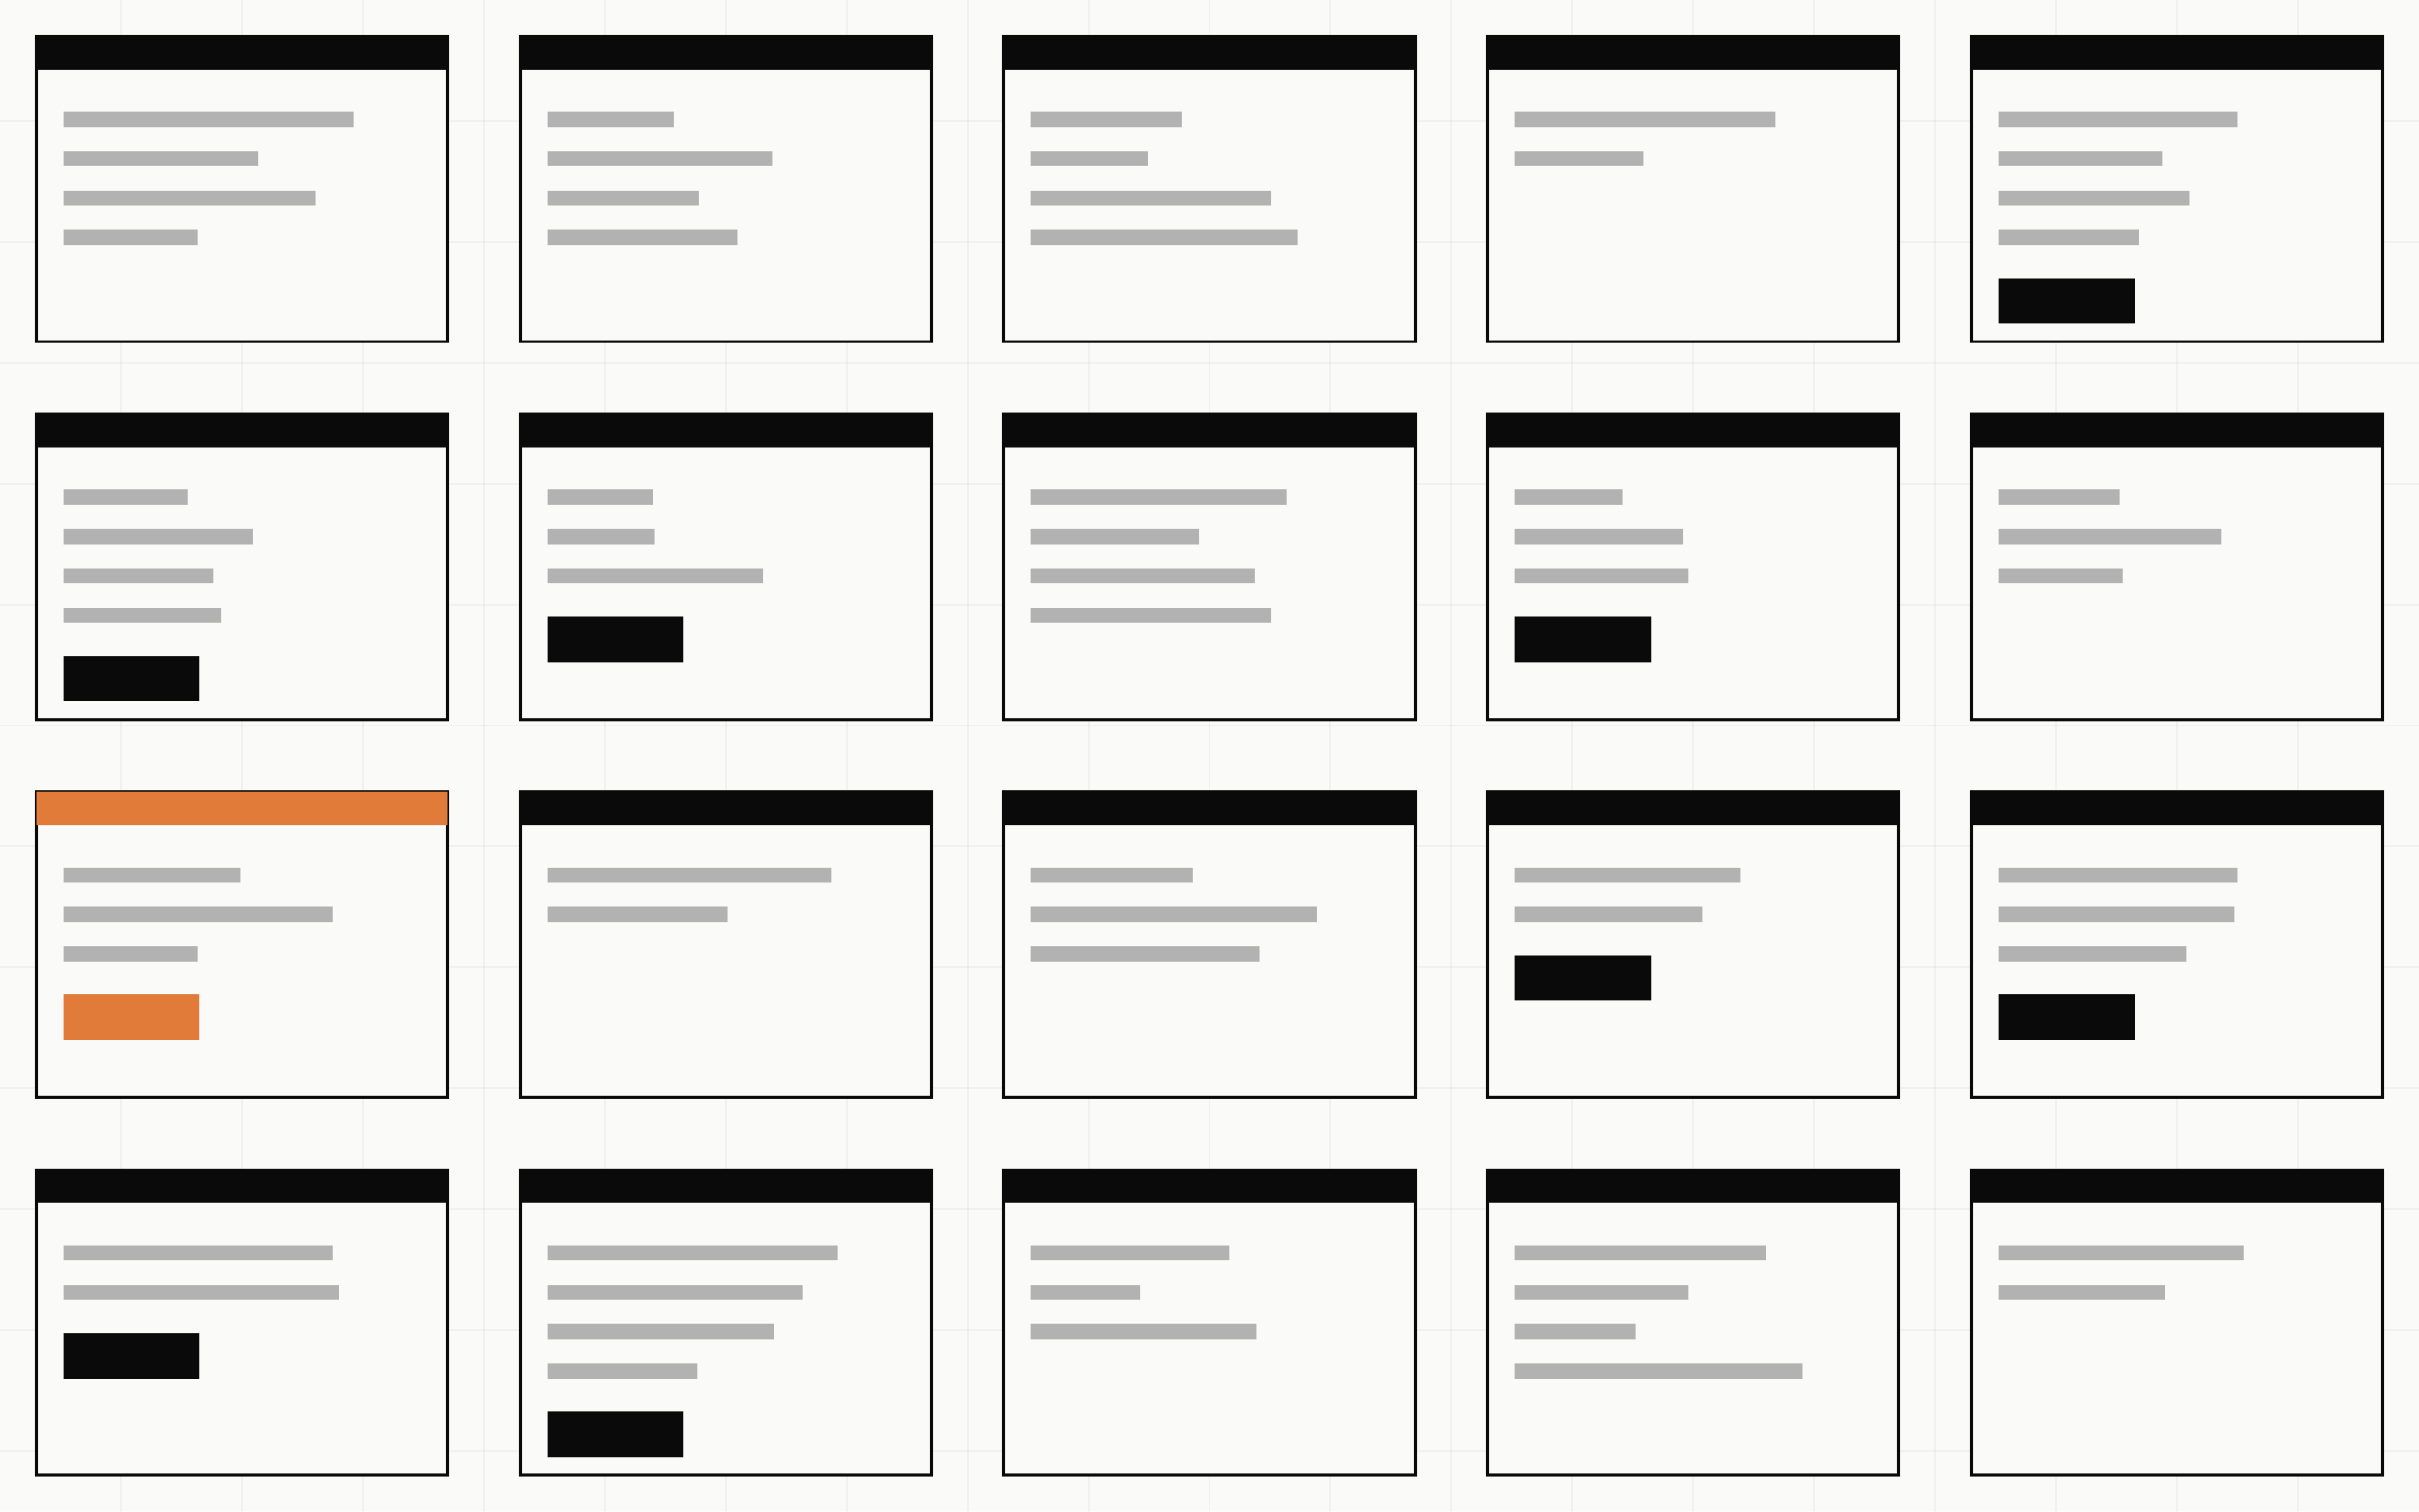
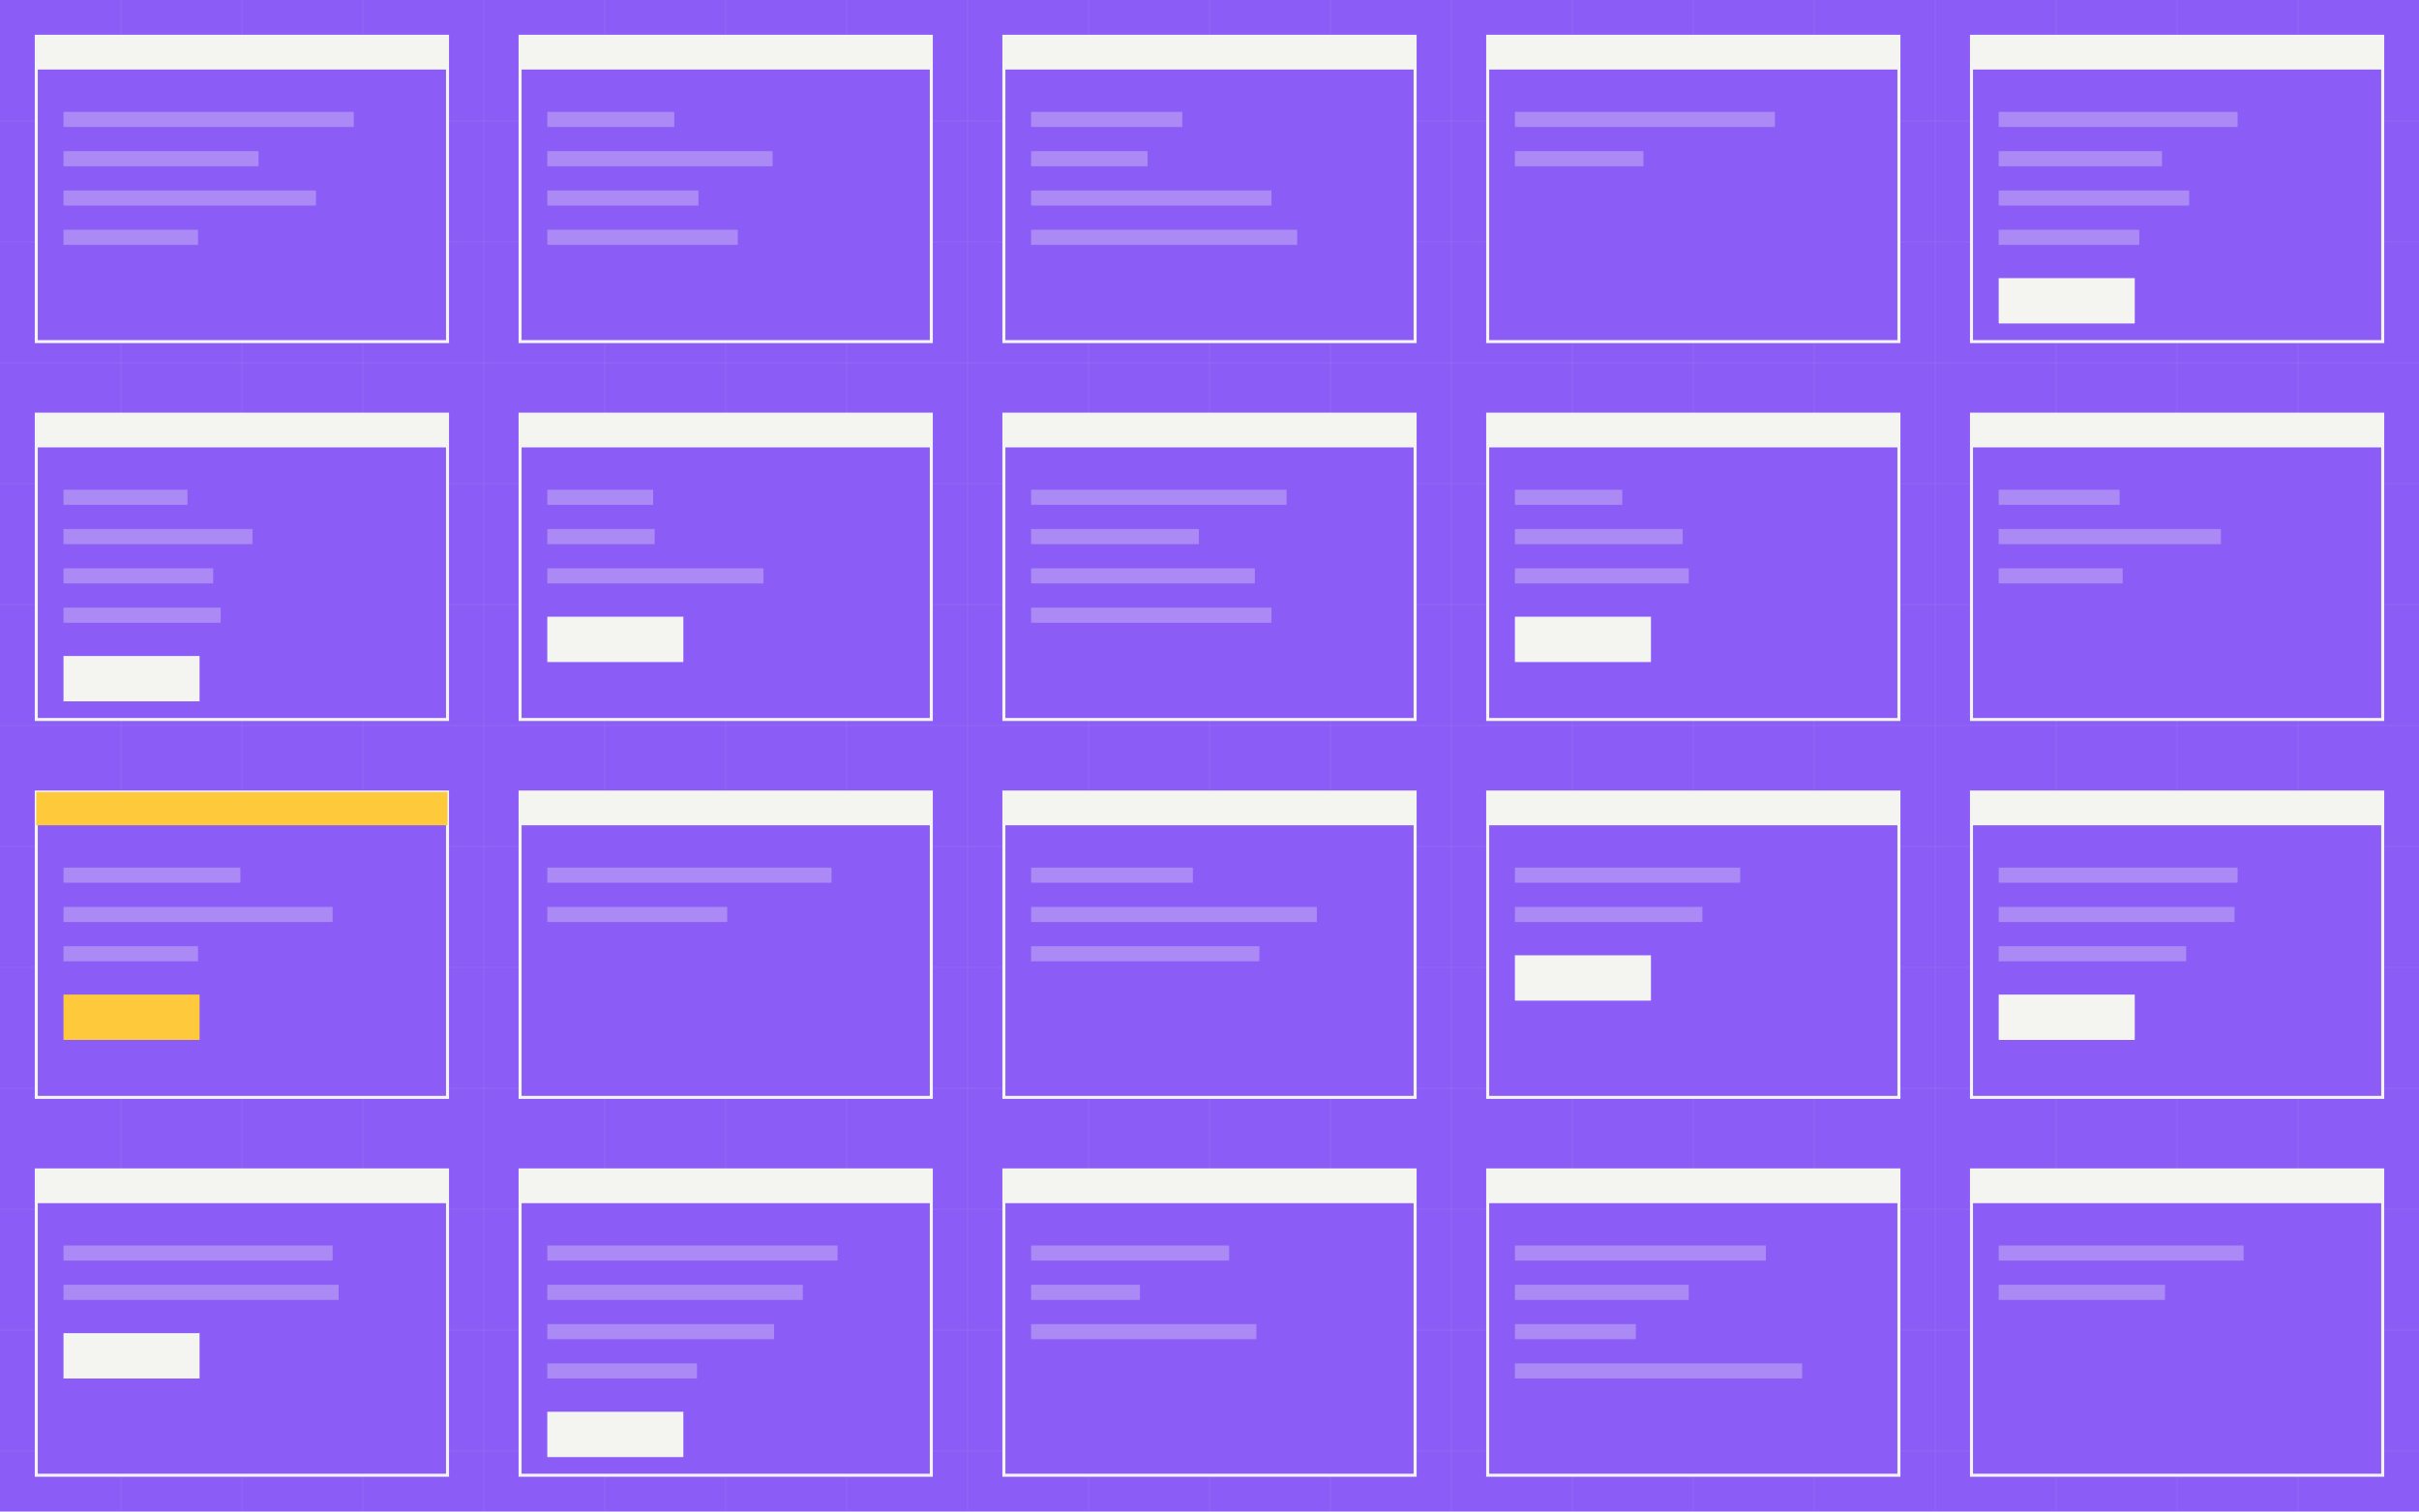
<svg xmlns="http://www.w3.org/2000/svg" width="1600" height="1000" viewBox="0 0 1600 1000" preserveAspectRatio="xMidYMid slice">
-   <rect width="1600" height="1000" fill="#FAFAF9" />
-   <g stroke="#0A0A0A" stroke-opacity="0.05" stroke-width="1">
+   <rect width="1600" height="1000" fill="#8B5CF6" />
+   <g stroke="#F4F4F0" stroke-opacity="0.05" stroke-width="1">
    <path d="M80 0V1000" />
    <path d="M160 0V1000" />
    <path d="M240 0V1000" />
    <path d="M320 0V1000" />
    <path d="M400 0V1000" />
    <path d="M480 0V1000" />
    <path d="M560 0V1000" />
    <path d="M640 0V1000" />
    <path d="M720 0V1000" />
    <path d="M800 0V1000" />
    <path d="M880 0V1000" />
    <path d="M960 0V1000" />
    <path d="M1040 0V1000" />
    <path d="M1120 0V1000" />
    <path d="M1200 0V1000" />
    <path d="M1280 0V1000" />
    <path d="M1360 0V1000" />
    <path d="M1440 0V1000" />
    <path d="M1520 0V1000" />
    <path d="M0 80H1600" />
    <path d="M0 160H1600" />
    <path d="M0 240H1600" />
    <path d="M0 320H1600" />
    <path d="M0 400H1600" />
    <path d="M0 480H1600" />
    <path d="M0 560H1600" />
    <path d="M0 640H1600" />
    <path d="M0 720H1600" />
    <path d="M0 800H1600" />
    <path d="M0 880H1600" />
    <path d="M0 960H1600" />
  </g>
-   <rect x="24" y="24" width="272" height="202" fill="#FAFAF9" stroke="#0A0A0A" stroke-width="2" />
-   <rect x="24" y="24" width="272" height="22" fill="#0A0A0A" />
-   <rect x="42" y="74" width="192" height="10" fill="#0A0A0A" fill-opacity="0.3" />
-   <rect x="42" y="100" width="129" height="10" fill="#0A0A0A" fill-opacity="0.3" />
-   <rect x="42" y="126" width="167" height="10" fill="#0A0A0A" fill-opacity="0.3" />
-   <rect x="42" y="152" width="89" height="10" fill="#0A0A0A" fill-opacity="0.3" />
-   <rect x="24" y="274" width="272" height="202" fill="#FAFAF9" stroke="#0A0A0A" stroke-width="2" />
-   <rect x="24" y="274" width="272" height="22" fill="#0A0A0A" />
-   <rect x="42" y="324" width="82" height="10" fill="#0A0A0A" fill-opacity="0.3" />
-   <rect x="42" y="350" width="125" height="10" fill="#0A0A0A" fill-opacity="0.3" />
-   <rect x="42" y="376" width="99" height="10" fill="#0A0A0A" fill-opacity="0.3" />
-   <rect x="42" y="402" width="104" height="10" fill="#0A0A0A" fill-opacity="0.3" />
-   <rect x="42" y="434" width="90" height="30" fill="#0A0A0A" />
-   <rect x="24" y="524" width="272" height="202" fill="#FAFAF9" stroke="#0A0A0A" stroke-width="2" />
-   <rect x="24" y="524" width="272" height="22" fill="#E07B39" />
-   <rect x="42" y="574" width="117" height="10" fill="#0A0A0A" fill-opacity="0.3" />
-   <rect x="42" y="600" width="178" height="10" fill="#0A0A0A" fill-opacity="0.3" />
-   <rect x="42" y="626" width="89" height="10" fill="#0A0A0A" fill-opacity="0.3" />
-   <rect x="42" y="658" width="90" height="30" fill="#E07B39" />
-   <rect x="24" y="774" width="272" height="202" fill="#FAFAF9" stroke="#0A0A0A" stroke-width="2" />
-   <rect x="24" y="774" width="272" height="22" fill="#0A0A0A" />
-   <rect x="42" y="824" width="178" height="10" fill="#0A0A0A" fill-opacity="0.3" />
-   <rect x="42" y="850" width="182" height="10" fill="#0A0A0A" fill-opacity="0.3" />
-   <rect x="42" y="882" width="90" height="30" fill="#0A0A0A" />
-   <rect x="344" y="24" width="272" height="202" fill="#FAFAF9" stroke="#0A0A0A" stroke-width="2" />
-   <rect x="344" y="24" width="272" height="22" fill="#0A0A0A" />
-   <rect x="362" y="74" width="84" height="10" fill="#0A0A0A" fill-opacity="0.3" />
-   <rect x="362" y="100" width="149" height="10" fill="#0A0A0A" fill-opacity="0.3" />
-   <rect x="362" y="126" width="100" height="10" fill="#0A0A0A" fill-opacity="0.3" />
-   <rect x="362" y="152" width="126" height="10" fill="#0A0A0A" fill-opacity="0.3" />
-   <rect x="344" y="274" width="272" height="202" fill="#FAFAF9" stroke="#0A0A0A" stroke-width="2" />
-   <rect x="344" y="274" width="272" height="22" fill="#0A0A0A" />
-   <rect x="362" y="324" width="70" height="10" fill="#0A0A0A" fill-opacity="0.3" />
-   <rect x="362" y="350" width="71" height="10" fill="#0A0A0A" fill-opacity="0.3" />
-   <rect x="362" y="376" width="143" height="10" fill="#0A0A0A" fill-opacity="0.3" />
-   <rect x="362" y="408" width="90" height="30" fill="#0A0A0A" />
-   <rect x="344" y="524" width="272" height="202" fill="#FAFAF9" stroke="#0A0A0A" stroke-width="2" />
-   <rect x="344" y="524" width="272" height="22" fill="#0A0A0A" />
-   <rect x="362" y="574" width="188" height="10" fill="#0A0A0A" fill-opacity="0.3" />
-   <rect x="362" y="600" width="119" height="10" fill="#0A0A0A" fill-opacity="0.3" />
-   <rect x="344" y="774" width="272" height="202" fill="#FAFAF9" stroke="#0A0A0A" stroke-width="2" />
-   <rect x="344" y="774" width="272" height="22" fill="#0A0A0A" />
-   <rect x="362" y="824" width="192" height="10" fill="#0A0A0A" fill-opacity="0.3" />
-   <rect x="362" y="850" width="169" height="10" fill="#0A0A0A" fill-opacity="0.3" />
-   <rect x="362" y="876" width="150" height="10" fill="#0A0A0A" fill-opacity="0.3" />
-   <rect x="362" y="902" width="99" height="10" fill="#0A0A0A" fill-opacity="0.3" />
-   <rect x="362" y="934" width="90" height="30" fill="#0A0A0A" />
-   <rect x="664" y="24" width="272" height="202" fill="#FAFAF9" stroke="#0A0A0A" stroke-width="2" />
-   <rect x="664" y="24" width="272" height="22" fill="#0A0A0A" />
-   <rect x="682" y="74" width="100" height="10" fill="#0A0A0A" fill-opacity="0.3" />
-   <rect x="682" y="100" width="77" height="10" fill="#0A0A0A" fill-opacity="0.3" />
-   <rect x="682" y="126" width="159" height="10" fill="#0A0A0A" fill-opacity="0.3" />
-   <rect x="682" y="152" width="176" height="10" fill="#0A0A0A" fill-opacity="0.3" />
-   <rect x="664" y="274" width="272" height="202" fill="#FAFAF9" stroke="#0A0A0A" stroke-width="2" />
-   <rect x="664" y="274" width="272" height="22" fill="#0A0A0A" />
-   <rect x="682" y="324" width="169" height="10" fill="#0A0A0A" fill-opacity="0.3" />
-   <rect x="682" y="350" width="111" height="10" fill="#0A0A0A" fill-opacity="0.3" />
-   <rect x="682" y="376" width="148" height="10" fill="#0A0A0A" fill-opacity="0.3" />
-   <rect x="682" y="402" width="159" height="10" fill="#0A0A0A" fill-opacity="0.3" />
-   <rect x="664" y="524" width="272" height="202" fill="#FAFAF9" stroke="#0A0A0A" stroke-width="2" />
-   <rect x="664" y="524" width="272" height="22" fill="#0A0A0A" />
-   <rect x="682" y="574" width="107" height="10" fill="#0A0A0A" fill-opacity="0.3" />
-   <rect x="682" y="600" width="189" height="10" fill="#0A0A0A" fill-opacity="0.3" />
-   <rect x="682" y="626" width="151" height="10" fill="#0A0A0A" fill-opacity="0.3" />
-   <rect x="664" y="774" width="272" height="202" fill="#FAFAF9" stroke="#0A0A0A" stroke-width="2" />
-   <rect x="664" y="774" width="272" height="22" fill="#0A0A0A" />
-   <rect x="682" y="824" width="131" height="10" fill="#0A0A0A" fill-opacity="0.3" />
-   <rect x="682" y="850" width="72" height="10" fill="#0A0A0A" fill-opacity="0.3" />
-   <rect x="682" y="876" width="149" height="10" fill="#0A0A0A" fill-opacity="0.3" />
-   <rect x="984" y="24" width="272" height="202" fill="#FAFAF9" stroke="#0A0A0A" stroke-width="2" />
-   <rect x="984" y="24" width="272" height="22" fill="#0A0A0A" />
-   <rect x="1002" y="74" width="172" height="10" fill="#0A0A0A" fill-opacity="0.3" />
-   <rect x="1002" y="100" width="85" height="10" fill="#0A0A0A" fill-opacity="0.3" />
-   <rect x="984" y="274" width="272" height="202" fill="#FAFAF9" stroke="#0A0A0A" stroke-width="2" />
-   <rect x="984" y="274" width="272" height="22" fill="#0A0A0A" />
-   <rect x="1002" y="324" width="71" height="10" fill="#0A0A0A" fill-opacity="0.3" />
-   <rect x="1002" y="350" width="111" height="10" fill="#0A0A0A" fill-opacity="0.3" />
-   <rect x="1002" y="376" width="115" height="10" fill="#0A0A0A" fill-opacity="0.3" />
-   <rect x="1002" y="408" width="90" height="30" fill="#0A0A0A" />
-   <rect x="984" y="524" width="272" height="202" fill="#FAFAF9" stroke="#0A0A0A" stroke-width="2" />
-   <rect x="984" y="524" width="272" height="22" fill="#0A0A0A" />
-   <rect x="1002" y="574" width="149" height="10" fill="#0A0A0A" fill-opacity="0.3" />
-   <rect x="1002" y="600" width="124" height="10" fill="#0A0A0A" fill-opacity="0.3" />
-   <rect x="1002" y="632" width="90" height="30" fill="#0A0A0A" />
-   <rect x="984" y="774" width="272" height="202" fill="#FAFAF9" stroke="#0A0A0A" stroke-width="2" />
-   <rect x="984" y="774" width="272" height="22" fill="#0A0A0A" />
-   <rect x="1002" y="824" width="166" height="10" fill="#0A0A0A" fill-opacity="0.3" />
-   <rect x="1002" y="850" width="115" height="10" fill="#0A0A0A" fill-opacity="0.3" />
-   <rect x="1002" y="876" width="80" height="10" fill="#0A0A0A" fill-opacity="0.3" />
-   <rect x="1002" y="902" width="190" height="10" fill="#0A0A0A" fill-opacity="0.3" />
-   <rect x="1304" y="24" width="272" height="202" fill="#FAFAF9" stroke="#0A0A0A" stroke-width="2" />
-   <rect x="1304" y="24" width="272" height="22" fill="#0A0A0A" />
-   <rect x="1322" y="74" width="158" height="10" fill="#0A0A0A" fill-opacity="0.3" />
-   <rect x="1322" y="100" width="108" height="10" fill="#0A0A0A" fill-opacity="0.3" />
-   <rect x="1322" y="126" width="126" height="10" fill="#0A0A0A" fill-opacity="0.3" />
-   <rect x="1322" y="152" width="93" height="10" fill="#0A0A0A" fill-opacity="0.3" />
-   <rect x="1322" y="184" width="90" height="30" fill="#0A0A0A" />
-   <rect x="1304" y="274" width="272" height="202" fill="#FAFAF9" stroke="#0A0A0A" stroke-width="2" />
-   <rect x="1304" y="274" width="272" height="22" fill="#0A0A0A" />
-   <rect x="1322" y="324" width="80" height="10" fill="#0A0A0A" fill-opacity="0.3" />
-   <rect x="1322" y="350" width="147" height="10" fill="#0A0A0A" fill-opacity="0.3" />
-   <rect x="1322" y="376" width="82" height="10" fill="#0A0A0A" fill-opacity="0.3" />
-   <rect x="1304" y="524" width="272" height="202" fill="#FAFAF9" stroke="#0A0A0A" stroke-width="2" />
-   <rect x="1304" y="524" width="272" height="22" fill="#0A0A0A" />
-   <rect x="1322" y="574" width="158" height="10" fill="#0A0A0A" fill-opacity="0.3" />
-   <rect x="1322" y="600" width="156" height="10" fill="#0A0A0A" fill-opacity="0.3" />
-   <rect x="1322" y="626" width="124" height="10" fill="#0A0A0A" fill-opacity="0.3" />
-   <rect x="1322" y="658" width="90" height="30" fill="#0A0A0A" />
-   <rect x="1304" y="774" width="272" height="202" fill="#FAFAF9" stroke="#0A0A0A" stroke-width="2" />
-   <rect x="1304" y="774" width="272" height="22" fill="#0A0A0A" />
-   <rect x="1322" y="824" width="162" height="10" fill="#0A0A0A" fill-opacity="0.3" />
-   <rect x="1322" y="850" width="110" height="10" fill="#0A0A0A" fill-opacity="0.3" />
+   <rect x="24" y="24" width="272" height="202" fill="#8B5CF6" stroke="#F4F4F0" stroke-width="2" />
+   <rect x="24" y="24" width="272" height="22" fill="#F4F4F0" />
+   <rect x="42" y="74" width="192" height="10" fill="#F4F4F0" fill-opacity="0.3" />
+   <rect x="42" y="100" width="129" height="10" fill="#F4F4F0" fill-opacity="0.3" />
+   <rect x="42" y="126" width="167" height="10" fill="#F4F4F0" fill-opacity="0.3" />
+   <rect x="42" y="152" width="89" height="10" fill="#F4F4F0" fill-opacity="0.3" />
+   <rect x="24" y="274" width="272" height="202" fill="#8B5CF6" stroke="#F4F4F0" stroke-width="2" />
+   <rect x="24" y="274" width="272" height="22" fill="#F4F4F0" />
+   <rect x="42" y="324" width="82" height="10" fill="#F4F4F0" fill-opacity="0.3" />
+   <rect x="42" y="350" width="125" height="10" fill="#F4F4F0" fill-opacity="0.3" />
+   <rect x="42" y="376" width="99" height="10" fill="#F4F4F0" fill-opacity="0.3" />
+   <rect x="42" y="402" width="104" height="10" fill="#F4F4F0" fill-opacity="0.3" />
+   <rect x="42" y="434" width="90" height="30" fill="#F4F4F0" />
+   <rect x="24" y="524" width="272" height="202" fill="#8B5CF6" stroke="#F4F4F0" stroke-width="2" />
+   <rect x="24" y="524" width="272" height="22" fill="#FFC93C" />
+   <rect x="42" y="574" width="117" height="10" fill="#F4F4F0" fill-opacity="0.3" />
+   <rect x="42" y="600" width="178" height="10" fill="#F4F4F0" fill-opacity="0.3" />
+   <rect x="42" y="626" width="89" height="10" fill="#F4F4F0" fill-opacity="0.3" />
+   <rect x="42" y="658" width="90" height="30" fill="#FFC93C" />
+   <rect x="24" y="774" width="272" height="202" fill="#8B5CF6" stroke="#F4F4F0" stroke-width="2" />
+   <rect x="24" y="774" width="272" height="22" fill="#F4F4F0" />
+   <rect x="42" y="824" width="178" height="10" fill="#F4F4F0" fill-opacity="0.3" />
+   <rect x="42" y="850" width="182" height="10" fill="#F4F4F0" fill-opacity="0.3" />
+   <rect x="42" y="882" width="90" height="30" fill="#F4F4F0" />
+   <rect x="344" y="24" width="272" height="202" fill="#8B5CF6" stroke="#F4F4F0" stroke-width="2" />
+   <rect x="344" y="24" width="272" height="22" fill="#F4F4F0" />
+   <rect x="362" y="74" width="84" height="10" fill="#F4F4F0" fill-opacity="0.3" />
+   <rect x="362" y="100" width="149" height="10" fill="#F4F4F0" fill-opacity="0.3" />
+   <rect x="362" y="126" width="100" height="10" fill="#F4F4F0" fill-opacity="0.3" />
+   <rect x="362" y="152" width="126" height="10" fill="#F4F4F0" fill-opacity="0.3" />
+   <rect x="344" y="274" width="272" height="202" fill="#8B5CF6" stroke="#F4F4F0" stroke-width="2" />
+   <rect x="344" y="274" width="272" height="22" fill="#F4F4F0" />
+   <rect x="362" y="324" width="70" height="10" fill="#F4F4F0" fill-opacity="0.3" />
+   <rect x="362" y="350" width="71" height="10" fill="#F4F4F0" fill-opacity="0.3" />
+   <rect x="362" y="376" width="143" height="10" fill="#F4F4F0" fill-opacity="0.3" />
+   <rect x="362" y="408" width="90" height="30" fill="#F4F4F0" />
+   <rect x="344" y="524" width="272" height="202" fill="#8B5CF6" stroke="#F4F4F0" stroke-width="2" />
+   <rect x="344" y="524" width="272" height="22" fill="#F4F4F0" />
+   <rect x="362" y="574" width="188" height="10" fill="#F4F4F0" fill-opacity="0.3" />
+   <rect x="362" y="600" width="119" height="10" fill="#F4F4F0" fill-opacity="0.3" />
+   <rect x="344" y="774" width="272" height="202" fill="#8B5CF6" stroke="#F4F4F0" stroke-width="2" />
+   <rect x="344" y="774" width="272" height="22" fill="#F4F4F0" />
+   <rect x="362" y="824" width="192" height="10" fill="#F4F4F0" fill-opacity="0.3" />
+   <rect x="362" y="850" width="169" height="10" fill="#F4F4F0" fill-opacity="0.3" />
+   <rect x="362" y="876" width="150" height="10" fill="#F4F4F0" fill-opacity="0.3" />
+   <rect x="362" y="902" width="99" height="10" fill="#F4F4F0" fill-opacity="0.3" />
+   <rect x="362" y="934" width="90" height="30" fill="#F4F4F0" />
+   <rect x="664" y="24" width="272" height="202" fill="#8B5CF6" stroke="#F4F4F0" stroke-width="2" />
+   <rect x="664" y="24" width="272" height="22" fill="#F4F4F0" />
+   <rect x="682" y="74" width="100" height="10" fill="#F4F4F0" fill-opacity="0.3" />
+   <rect x="682" y="100" width="77" height="10" fill="#F4F4F0" fill-opacity="0.3" />
+   <rect x="682" y="126" width="159" height="10" fill="#F4F4F0" fill-opacity="0.3" />
+   <rect x="682" y="152" width="176" height="10" fill="#F4F4F0" fill-opacity="0.3" />
+   <rect x="664" y="274" width="272" height="202" fill="#8B5CF6" stroke="#F4F4F0" stroke-width="2" />
+   <rect x="664" y="274" width="272" height="22" fill="#F4F4F0" />
+   <rect x="682" y="324" width="169" height="10" fill="#F4F4F0" fill-opacity="0.3" />
+   <rect x="682" y="350" width="111" height="10" fill="#F4F4F0" fill-opacity="0.3" />
+   <rect x="682" y="376" width="148" height="10" fill="#F4F4F0" fill-opacity="0.3" />
+   <rect x="682" y="402" width="159" height="10" fill="#F4F4F0" fill-opacity="0.3" />
+   <rect x="664" y="524" width="272" height="202" fill="#8B5CF6" stroke="#F4F4F0" stroke-width="2" />
+   <rect x="664" y="524" width="272" height="22" fill="#F4F4F0" />
+   <rect x="682" y="574" width="107" height="10" fill="#F4F4F0" fill-opacity="0.3" />
+   <rect x="682" y="600" width="189" height="10" fill="#F4F4F0" fill-opacity="0.3" />
+   <rect x="682" y="626" width="151" height="10" fill="#F4F4F0" fill-opacity="0.3" />
+   <rect x="664" y="774" width="272" height="202" fill="#8B5CF6" stroke="#F4F4F0" stroke-width="2" />
+   <rect x="664" y="774" width="272" height="22" fill="#F4F4F0" />
+   <rect x="682" y="824" width="131" height="10" fill="#F4F4F0" fill-opacity="0.3" />
+   <rect x="682" y="850" width="72" height="10" fill="#F4F4F0" fill-opacity="0.3" />
+   <rect x="682" y="876" width="149" height="10" fill="#F4F4F0" fill-opacity="0.3" />
+   <rect x="984" y="24" width="272" height="202" fill="#8B5CF6" stroke="#F4F4F0" stroke-width="2" />
+   <rect x="984" y="24" width="272" height="22" fill="#F4F4F0" />
+   <rect x="1002" y="74" width="172" height="10" fill="#F4F4F0" fill-opacity="0.3" />
+   <rect x="1002" y="100" width="85" height="10" fill="#F4F4F0" fill-opacity="0.3" />
+   <rect x="984" y="274" width="272" height="202" fill="#8B5CF6" stroke="#F4F4F0" stroke-width="2" />
+   <rect x="984" y="274" width="272" height="22" fill="#F4F4F0" />
+   <rect x="1002" y="324" width="71" height="10" fill="#F4F4F0" fill-opacity="0.3" />
+   <rect x="1002" y="350" width="111" height="10" fill="#F4F4F0" fill-opacity="0.3" />
+   <rect x="1002" y="376" width="115" height="10" fill="#F4F4F0" fill-opacity="0.3" />
+   <rect x="1002" y="408" width="90" height="30" fill="#F4F4F0" />
+   <rect x="984" y="524" width="272" height="202" fill="#8B5CF6" stroke="#F4F4F0" stroke-width="2" />
+   <rect x="984" y="524" width="272" height="22" fill="#F4F4F0" />
+   <rect x="1002" y="574" width="149" height="10" fill="#F4F4F0" fill-opacity="0.3" />
+   <rect x="1002" y="600" width="124" height="10" fill="#F4F4F0" fill-opacity="0.3" />
+   <rect x="1002" y="632" width="90" height="30" fill="#F4F4F0" />
+   <rect x="984" y="774" width="272" height="202" fill="#8B5CF6" stroke="#F4F4F0" stroke-width="2" />
+   <rect x="984" y="774" width="272" height="22" fill="#F4F4F0" />
+   <rect x="1002" y="824" width="166" height="10" fill="#F4F4F0" fill-opacity="0.3" />
+   <rect x="1002" y="850" width="115" height="10" fill="#F4F4F0" fill-opacity="0.3" />
+   <rect x="1002" y="876" width="80" height="10" fill="#F4F4F0" fill-opacity="0.3" />
+   <rect x="1002" y="902" width="190" height="10" fill="#F4F4F0" fill-opacity="0.3" />
+   <rect x="1304" y="24" width="272" height="202" fill="#8B5CF6" stroke="#F4F4F0" stroke-width="2" />
+   <rect x="1304" y="24" width="272" height="22" fill="#F4F4F0" />
+   <rect x="1322" y="74" width="158" height="10" fill="#F4F4F0" fill-opacity="0.3" />
+   <rect x="1322" y="100" width="108" height="10" fill="#F4F4F0" fill-opacity="0.3" />
+   <rect x="1322" y="126" width="126" height="10" fill="#F4F4F0" fill-opacity="0.3" />
+   <rect x="1322" y="152" width="93" height="10" fill="#F4F4F0" fill-opacity="0.3" />
+   <rect x="1322" y="184" width="90" height="30" fill="#F4F4F0" />
+   <rect x="1304" y="274" width="272" height="202" fill="#8B5CF6" stroke="#F4F4F0" stroke-width="2" />
+   <rect x="1304" y="274" width="272" height="22" fill="#F4F4F0" />
+   <rect x="1322" y="324" width="80" height="10" fill="#F4F4F0" fill-opacity="0.3" />
+   <rect x="1322" y="350" width="147" height="10" fill="#F4F4F0" fill-opacity="0.3" />
+   <rect x="1322" y="376" width="82" height="10" fill="#F4F4F0" fill-opacity="0.3" />
+   <rect x="1304" y="524" width="272" height="202" fill="#8B5CF6" stroke="#F4F4F0" stroke-width="2" />
+   <rect x="1304" y="524" width="272" height="22" fill="#F4F4F0" />
+   <rect x="1322" y="574" width="158" height="10" fill="#F4F4F0" fill-opacity="0.3" />
+   <rect x="1322" y="600" width="156" height="10" fill="#F4F4F0" fill-opacity="0.3" />
+   <rect x="1322" y="626" width="124" height="10" fill="#F4F4F0" fill-opacity="0.3" />
+   <rect x="1322" y="658" width="90" height="30" fill="#F4F4F0" />
+   <rect x="1304" y="774" width="272" height="202" fill="#8B5CF6" stroke="#F4F4F0" stroke-width="2" />
+   <rect x="1304" y="774" width="272" height="22" fill="#F4F4F0" />
+   <rect x="1322" y="824" width="162" height="10" fill="#F4F4F0" fill-opacity="0.3" />
+   <rect x="1322" y="850" width="110" height="10" fill="#F4F4F0" fill-opacity="0.3" />
</svg>
